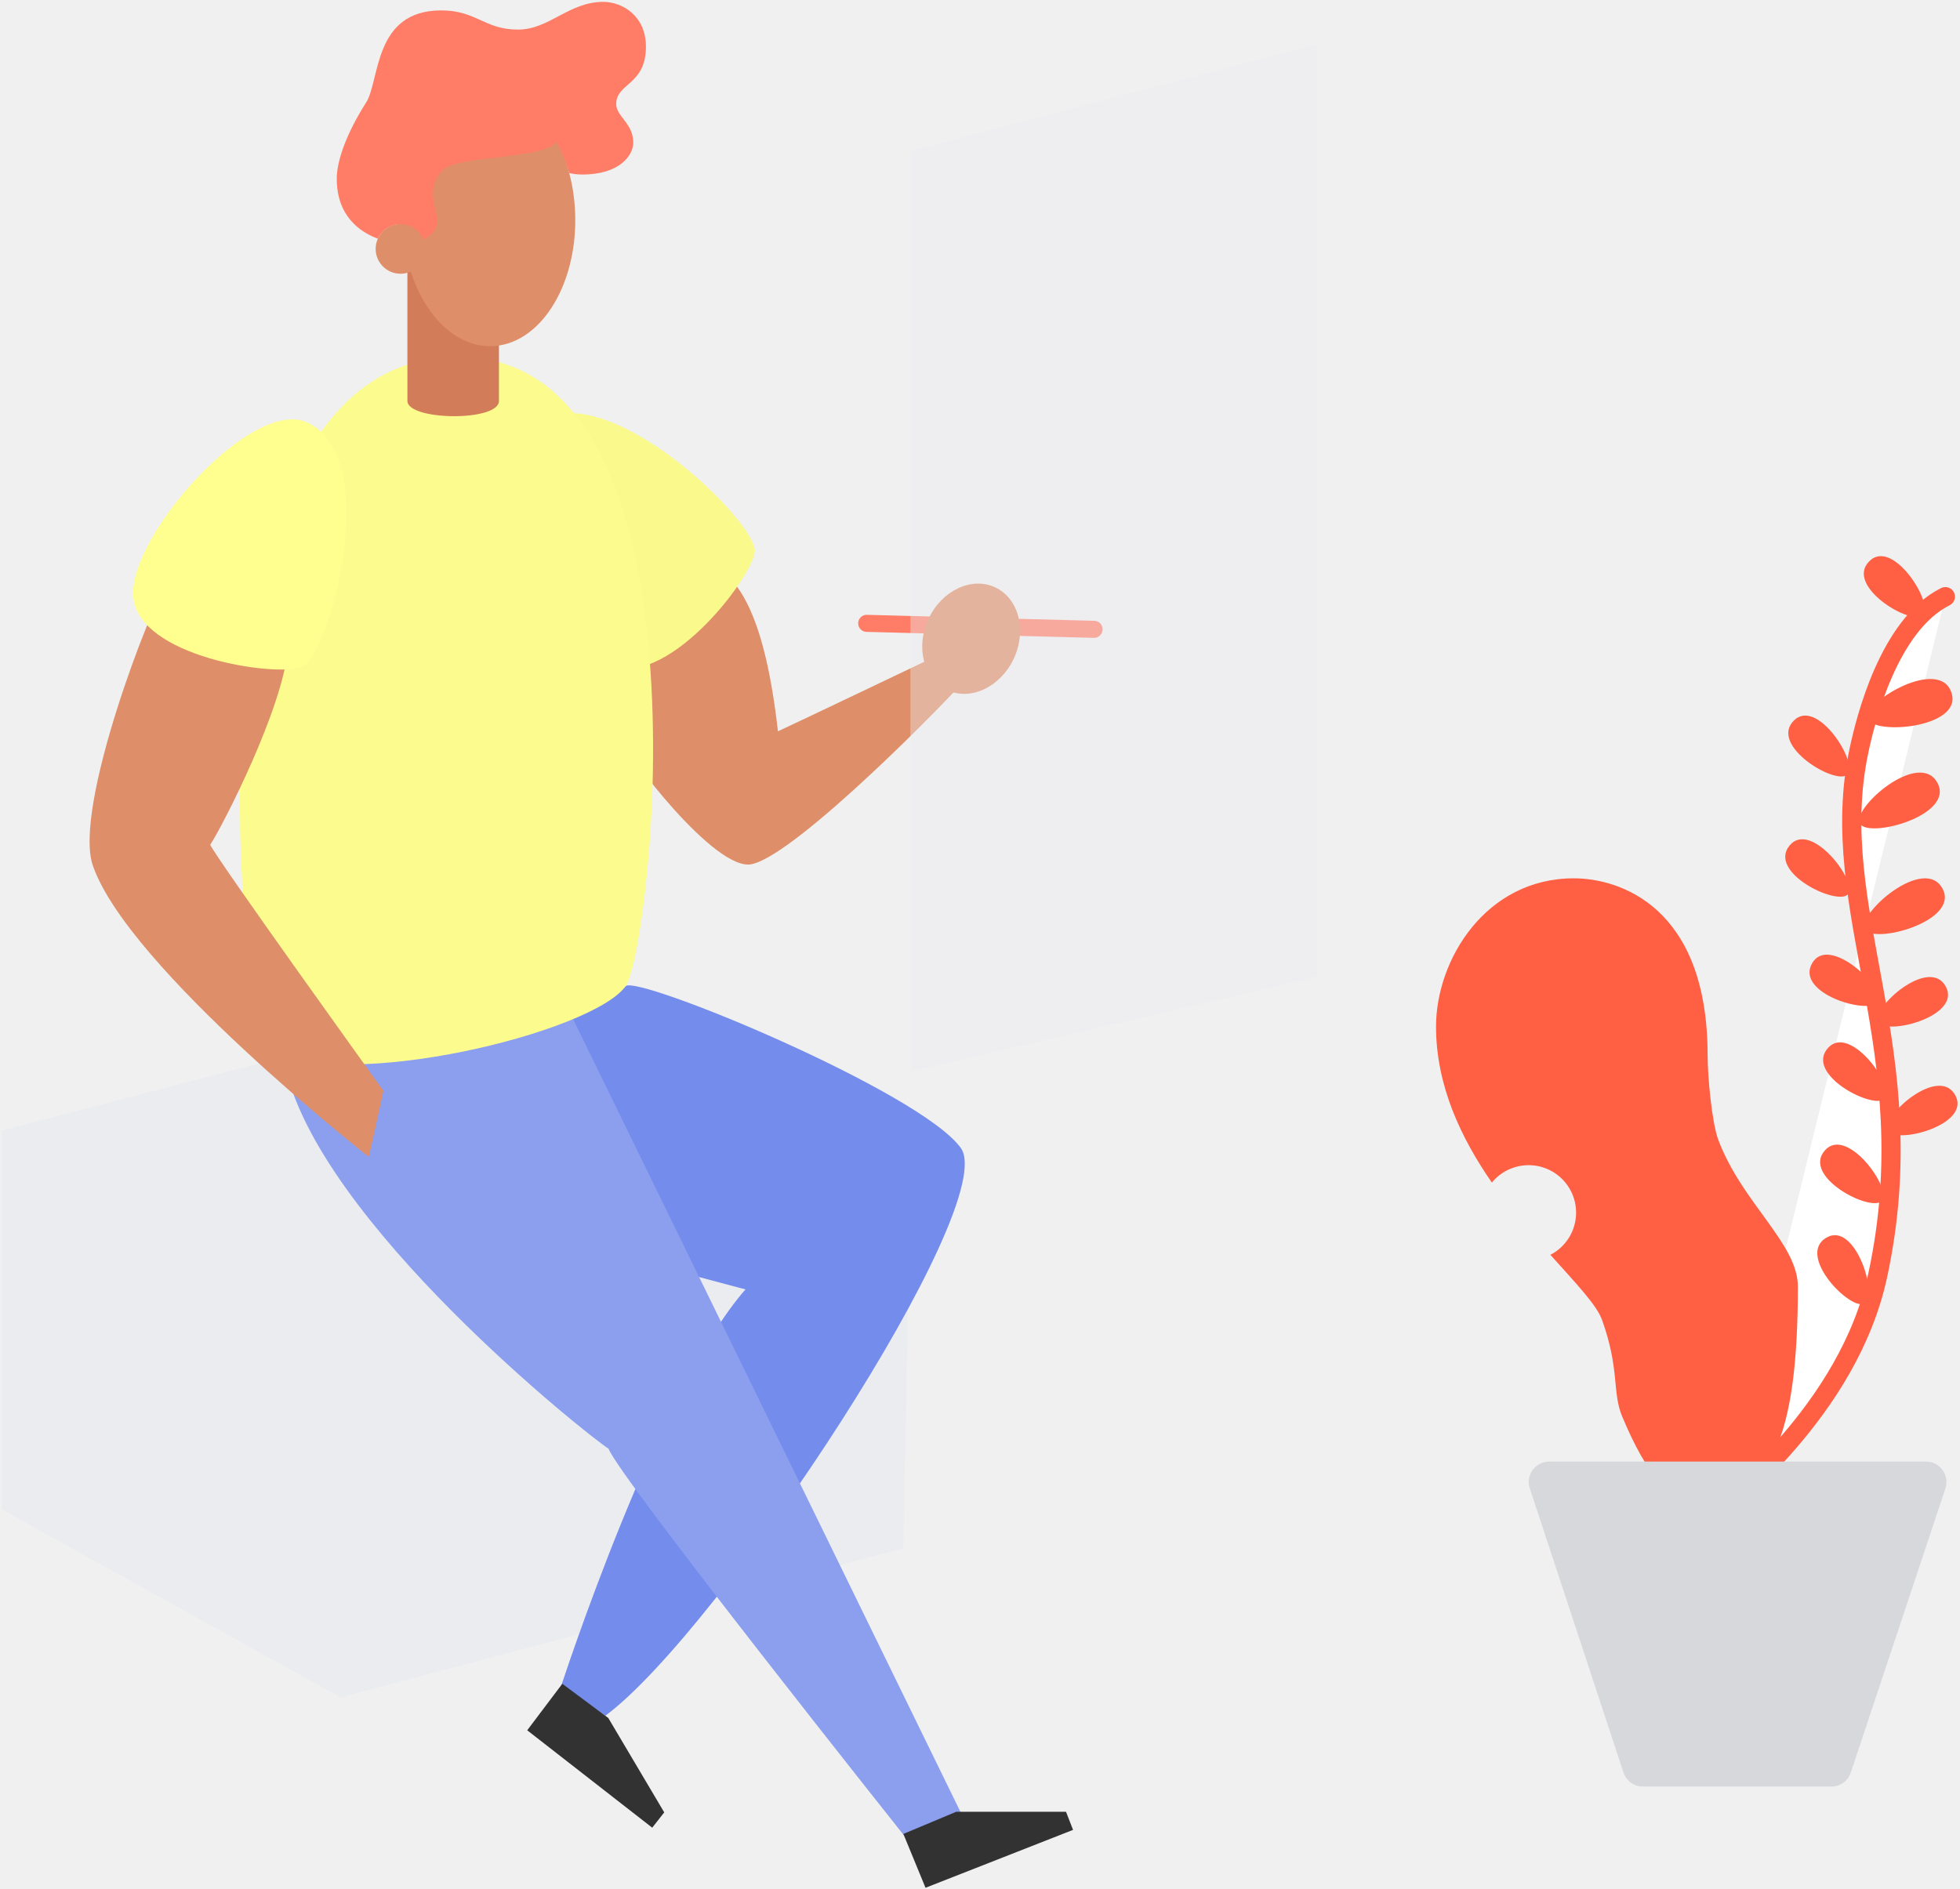
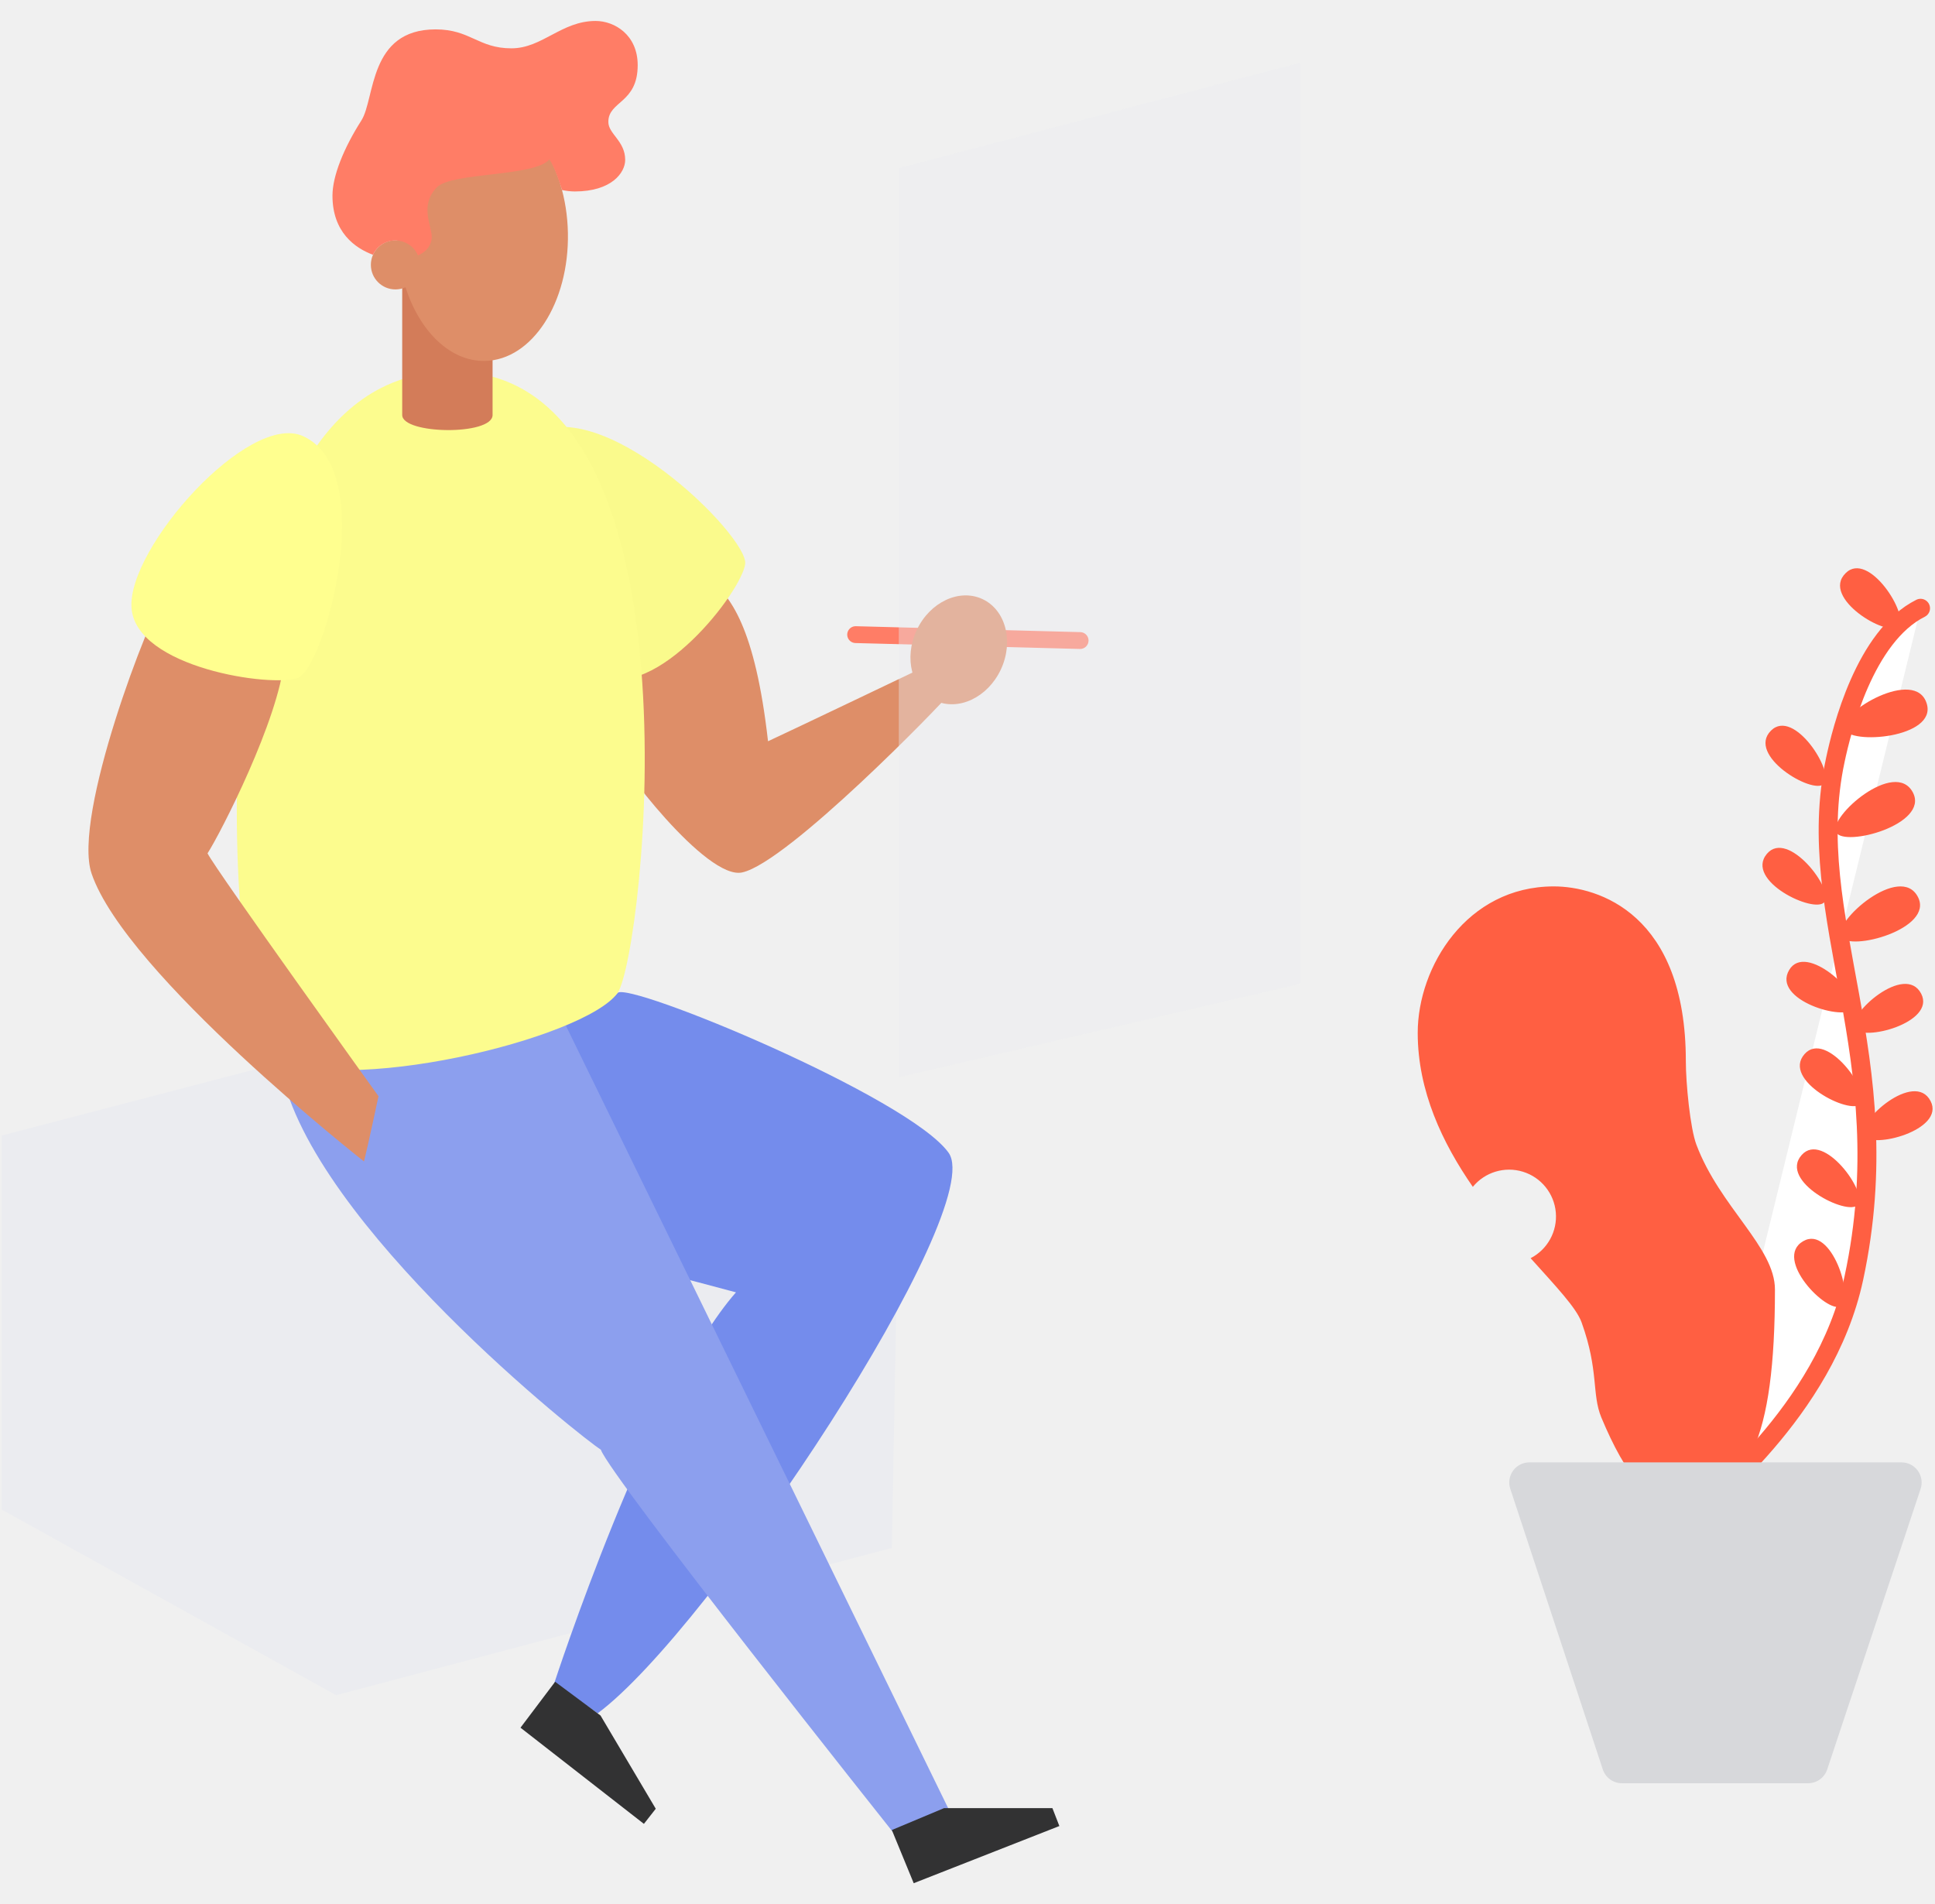
- <svg xmlns="http://www.w3.org/2000/svg" viewBox="0 0 249 240" version="1.1">
+ <svg xmlns="http://www.w3.org/2000/svg" width="244" height="240" viewBox="0 0 249 240" version="1.1">
  <polygon id="Path" fill="#EBECF0" fill-rule="nonzero" points="0.23 143.664 0.23 191.808 43.254 215.688 114.764 196.735 115.658 147.836 66.978 126.236" />
  <line x1="110.107" y1="79.208" x2="138.991" y2="79.969" id="Path" stroke="#FF7D66" stroke-width="2.167" stroke-linecap="round" />
  <path d="M79.465,125.323 C80.82,123.779 116.92,138.704 122.064,145.877 C127.208,153.05 91.457,207.223 76.908,218.018 C75.283,216.905 71.344,214.082 71.344,214.082 C71.344,214.082 83.583,176.511 94.708,163.845 C91.885,163.075 82.727,160.678 82.727,160.678 L72.685,129.256 C74.281,128.592 77.688,127.346 79.465,125.323 Z" id="Path" fill="#748CEC" fill-rule="nonzero" />
  <path d="M72.685,129.253 L122.064,230.332 L114.91,233.312 C114.91,233.312 78.488,187.503 77.315,184.088 C75.177,182.804 40.115,155.084 36.163,135.123 C41.772,136.112 63.288,134.086 72.685,129.253 Z" id="Path" fill="#8C9FEE" fill-rule="nonzero" />
  <path d="M91.07,71.978 C93.979,74.07 97.173,78.309 98.831,92.928 C101.77,91.574 118.8,83.431 118.8,83.431 C118.8,83.431 122.944,85.769 122.116,86.898 C121.287,88.028 101.393,108.526 95.515,109.807 C90.91,110.863 79.314,95.564 79.013,93.906 C78.712,92.248 84.135,74.313 84.135,74.313 L91.07,71.978 Z" id="Path" fill="#DE8E68" fill-rule="nonzero" />
  <ellipse id="Oval" fill="#DE8E68" fill-rule="nonzero" transform="translate(123.3746, 81.16461) rotate(-64.91) translate(-123.3746, -81.16461) " cx="123.375" cy="81.165" rx="7.208" ry="5.978" />
  <path d="M67.991,53.775 C76.93,47.366 96.363,66.536 95.892,70.12 C95.42,73.704 84.423,87.89 77.152,84.447 C69.882,81.004 61.636,58.323 67.991,53.775 Z" id="Path" fill="#FAFA8C" fill-rule="nonzero" />
  <path d="M58.239,45.343 C21.92,45.343 30.154,128.693 34.312,133.411 C44.026,138.807 75.242,131.214 79.471,125.323 C82.835,120.493 91.287,45.343 58.239,45.343 Z" id="Path" fill="#FCFC8E" fill-rule="nonzero" />
  <path d="M21.34,73.85 C19.243,76.724 9.272,102.563 11.786,109.958 C16.218,122.961 46.841,147.004 46.841,147.004 C47.382,144.837 48.707,138.607 48.707,138.607 C48.707,138.607 27.795,109.53 26.706,107.353 C28.415,104.709 35.878,90.095 36.58,82.475 C37.281,74.855 21.34,73.85 21.34,73.85 Z" id="Path" fill="#DE8E68" fill-rule="nonzero" />
  <path d="M63.386,50.942 C63.386,53.613 51.757,53.456 51.757,50.942 L51.757,33.917 L63.386,33.917 L63.386,50.942 Z" id="Path" fill="#D37C59" fill-rule="nonzero" />
  <path d="M61.794,11.476 C67.857,11.362 72.91,18.547 73.08,27.525 C73.249,36.502 68.47,43.873 62.406,43.987 C57.926,44.072 53.998,40.172 52.184,34.508 C51.789,34.687 51.35,34.786 50.888,34.786 C49.14,34.786 47.724,33.37 47.724,31.623 C47.724,29.875 49.14,28.459 50.888,28.459 C50.972,28.459 51.055,28.462 51.137,28.468 L51.13,28.307 L51.13,28.307 L51.121,27.939 C50.951,18.961 55.73,11.591 61.794,11.476 Z" id="Combined-Shape" fill="#DE8E68" fill-rule="nonzero" />
  <path d="M82.06,5.927 C82.06,2.026 79.081,0.238 76.643,0.238 C72.244,0.238 69.784,3.76 65.808,3.76 C61.536,3.76 60.534,1.322 56.056,1.322 C47.404,1.322 48.29,10.234 46.505,13.04 C44.259,16.562 42.783,20.17 42.783,22.721 C42.783,27.402 45.662,29.461 47.997,30.328 C48.52,29.19 49.665,28.467 50.917,28.485 C52.169,28.503 53.293,29.257 53.783,30.409 C55.425,29.699 55.558,28.451 55.558,28.039 C55.558,26.546 53.951,23.976 56.219,21.646 C58.131,19.677 68.804,20.316 70.7,18.046 C71.42,19.13 72.127,21.381 72.325,21.995 C72.859,22.11 73.404,22.172 73.95,22.18 C78.731,22.18 80.451,19.742 80.451,18.116 C80.451,15.679 78.284,14.777 78.284,13.241 C78.268,10.521 82.06,10.86 82.06,5.927 Z" id="Path" fill="#FF7D66" fill-rule="nonzero" />
  <path d="M39.007,53.67 C48.872,58.172 41.688,83.466 38.365,84.761 C35.041,86.056 17.458,83.474 16.922,75.757 C16.386,68.04 32.013,50.473 39.007,53.67 Z" id="Path" fill="#FFFF8F" fill-rule="nonzero" />
  <polygon id="Path" fill="#323233" fill-rule="nonzero" points="114.764 233.036 121.479 230.221 135.427 230.221 136.321 232.524 117.578 239.881" />
  <polygon id="Path" fill="#323233" fill-rule="nonzero" points="71.434 213.958 77.277 218.302 84.385 230.3 82.86 232.245 66.978 219.868" />
  <polygon id="Path" fill="#EBECF0" fill-rule="nonzero" opacity="0.4" points="167.269 124.158 115.658 136.172 115.658 19.178 167.269 5.621" />
  <path d="M218.609,192.366 C218.936,190.846 234.802,179.523 238.559,162.005 C244.681,133.452 231.803,115.731 236.175,95.334 C236.988,91.479 239.967,79.409 247.14,75.817" id="Path" stroke="#FF5F42" stroke-width="2.438" fill="#FFFFFF" stroke-linecap="round" />
  <path d="M199.942,111.608 C205.693,111.608 216.937,115.154 216.937,134.091 C216.937,136.911 217.495,142.711 218.292,144.834 C221.315,152.885 228.417,158.037 228.404,163.493 C228.404,182.749 224.928,190.201 216.141,190.968 C212.351,191.298 209.185,187.422 206.075,179.976 C204.799,176.92 205.777,173.957 203.521,167.71 C202.857,165.841 200.189,163.048 196.963,159.451 C199.141,158.327 200.423,155.996 200.205,153.554 C199.987,151.112 198.313,149.044 195.969,148.324 C193.626,147.603 191.079,148.373 189.527,150.271 C185.621,144.631 182.435,137.957 182.435,130.448 C182.435,121.958 188.749,111.608 199.942,111.608 Z M236.874,165.633 C235.124,166.643 228.133,159.516 232.042,157.26 C235.693,155.152 238.624,164.622 236.874,165.633 Z M239.076,152.587 C237.738,154.098 228.848,149.55 231.841,146.175 C234.637,143.019 240.414,151.075 239.076,152.587 Z M248.433,139.233 C250.364,142.979 240.764,145.463 239.84,143.661 C238.916,141.86 246.363,135.223 248.433,139.233 Z M239.453,139.59 C238.115,141.102 229.224,136.556 232.218,133.178 C235.013,130.023 240.791,138.079 239.453,139.59 Z M247.224,125.418 C249.156,129.164 239.556,131.648 238.632,129.847 C237.708,128.045 245.158,121.411 247.224,125.418 Z M238.548,127.298 C237.516,129.031 227.932,126.23 230.24,122.354 C232.407,118.732 239.58,125.564 238.548,127.298 Z M246.805,112.971 C248.928,117.091 237.928,120.043 236.909,118.071 C235.891,116.099 244.537,108.561 246.805,112.971 Z M234.775,113.626 C233.477,115.173 224.468,110.871 227.369,107.415 C230.078,104.186 236.072,112.079 234.775,113.626 Z M246.163,99.535 C248.286,103.655 237.283,106.608 236.267,104.636 C235.251,102.664 243.876,95.125 246.163,99.535 Z M234.702,98.424 C233.269,99.847 224.693,94.743 227.897,91.558 C230.877,88.591 236.135,97.002 234.702,98.424 Z M247.937,88.088 C249.291,92.525 237.928,93.443 237.283,91.319 C236.638,89.195 246.496,83.342 247.937,88.088 Z M244.299,78.168 C242.866,79.59 234.282,74.476 237.494,71.301 C240.474,68.321 245.732,76.746 244.299,78.168 Z" id="Combined-Shape" fill="#FF5F42" fill-rule="nonzero" />
  <path d="M232.667,227.017 L208.713,227.017 C207.595,227.017 206.603,226.301 206.251,225.24 L194.346,189.126 C194.085,188.337 194.219,187.47 194.706,186.796 C195.193,186.122 195.974,185.724 196.805,185.724 L244.689,185.724 C245.522,185.724 246.304,186.124 246.791,186.8 C247.278,187.475 247.411,188.344 247.149,189.134 L235.127,225.245 C234.774,226.304 233.783,227.018 232.667,227.017 L232.667,227.017 Z" id="Path" fill="#D7D8DB" fill-rule="nonzero" />
</svg>
